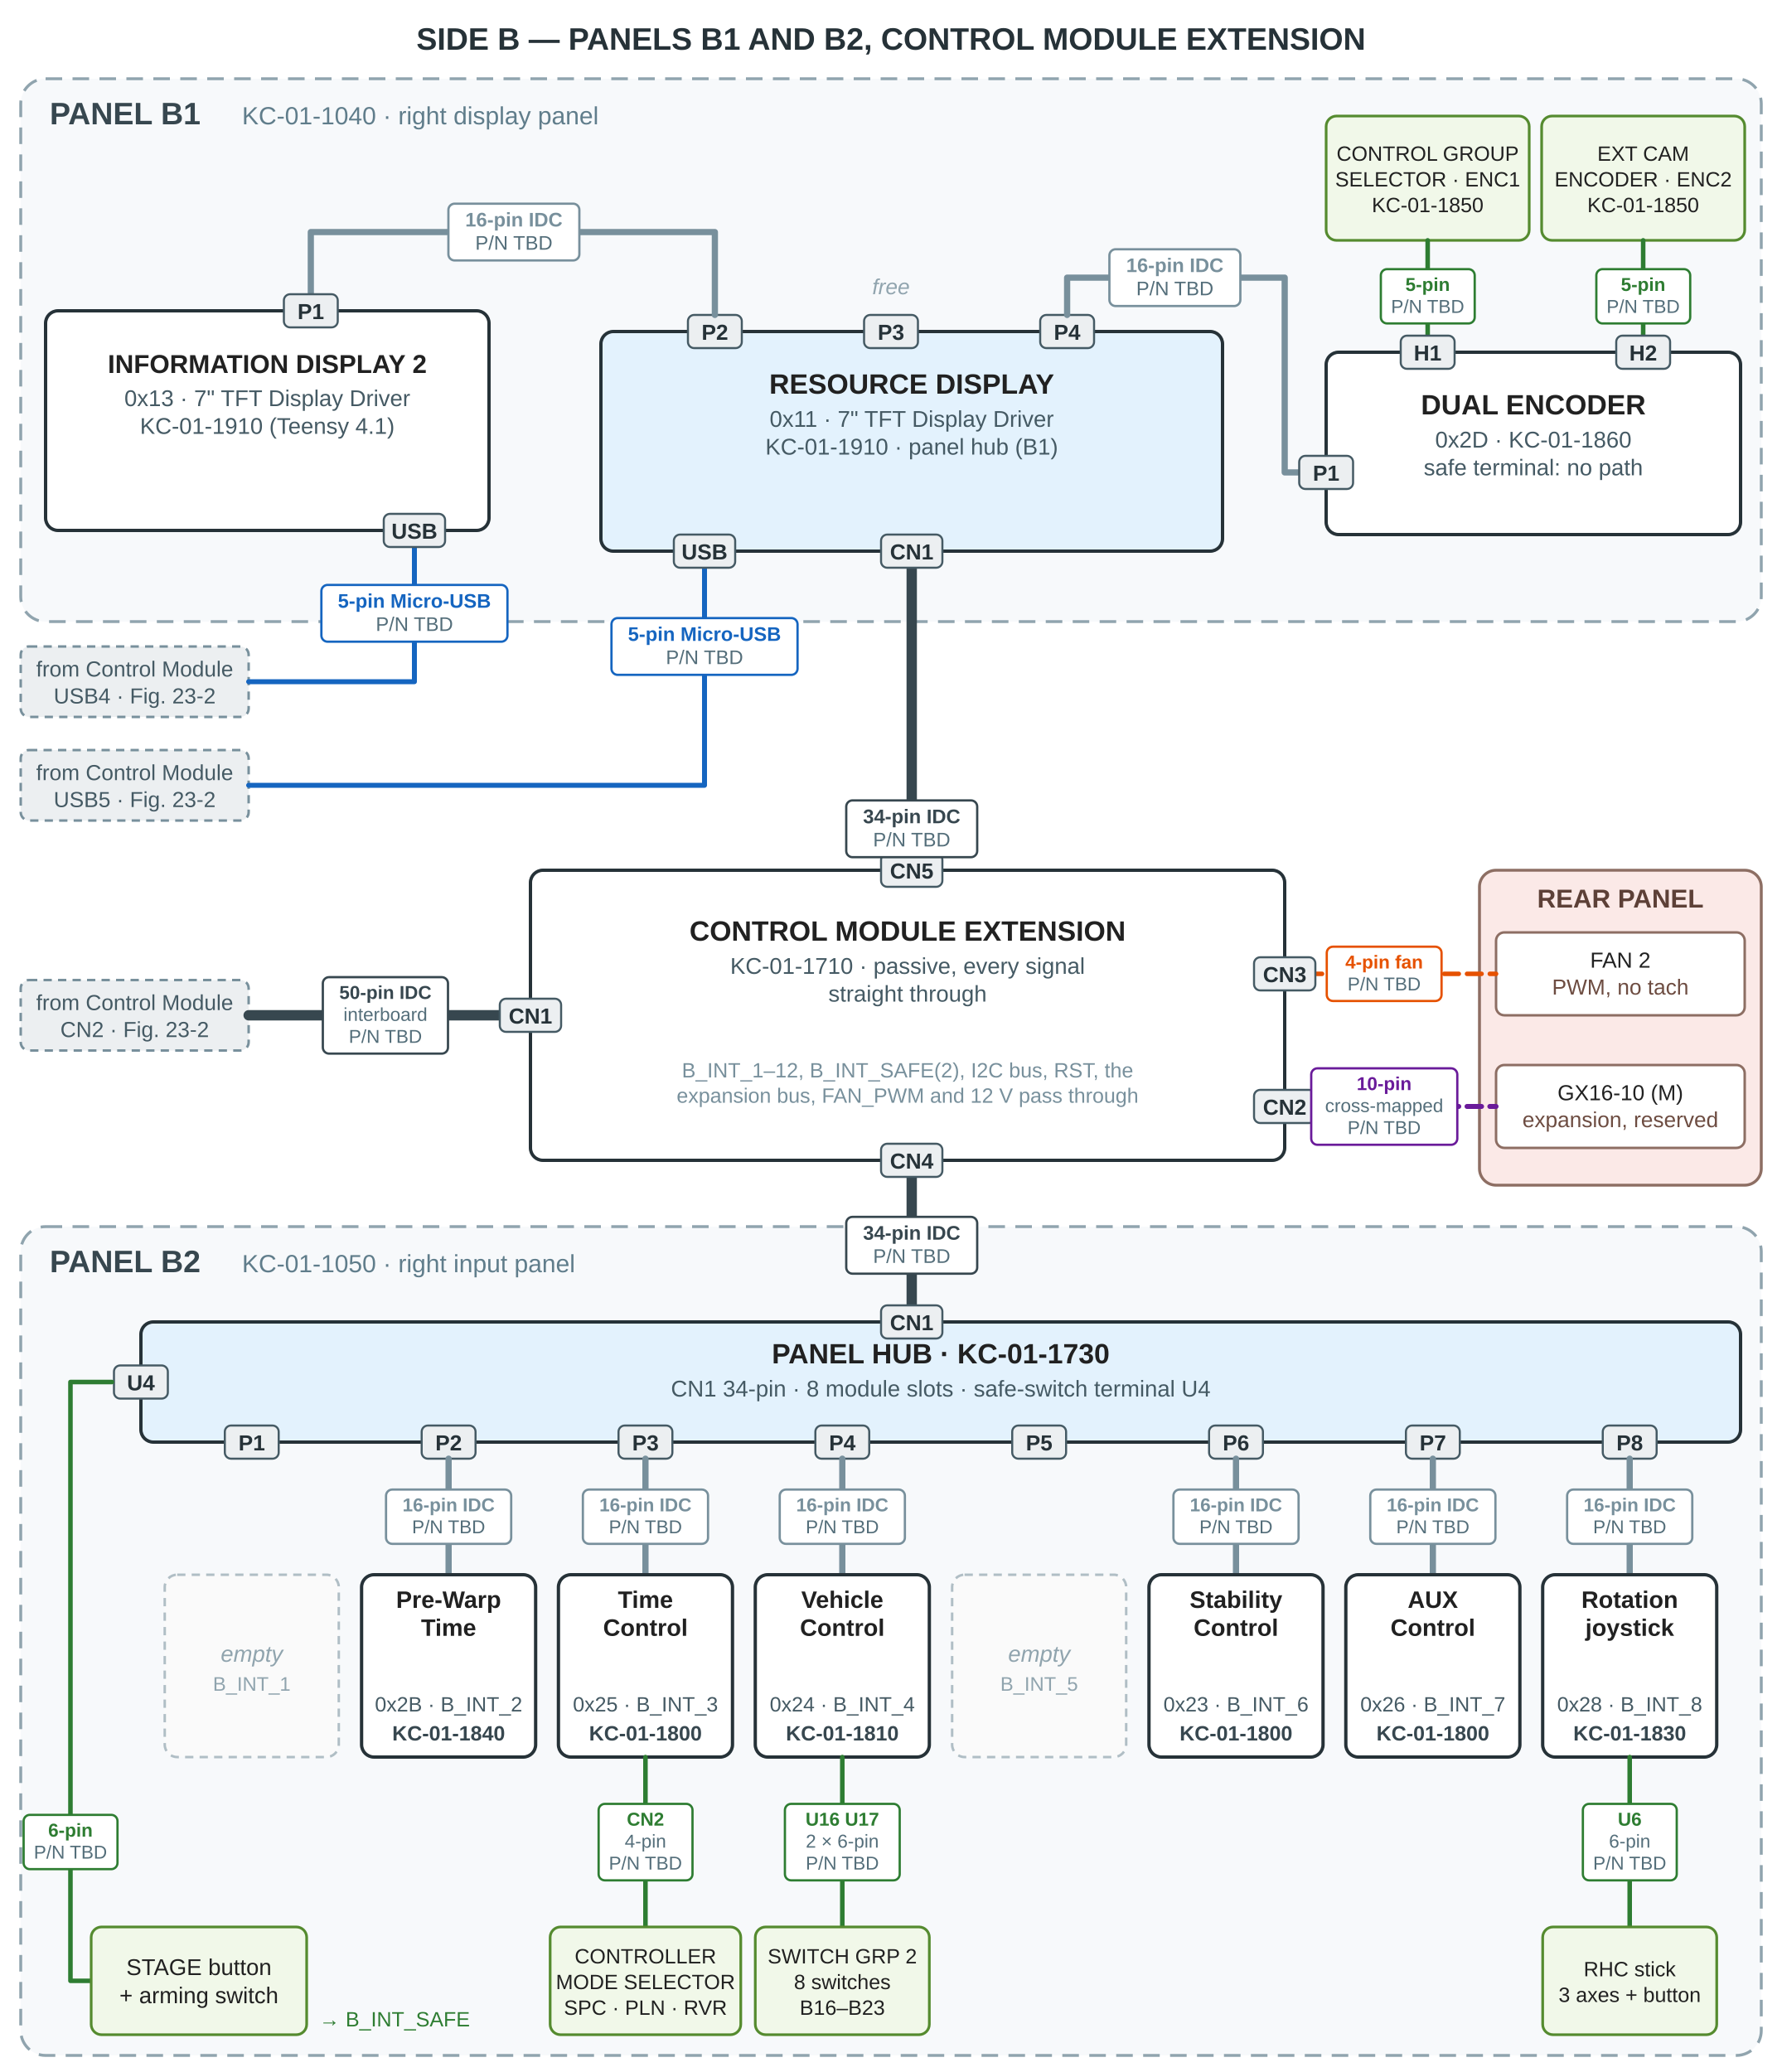
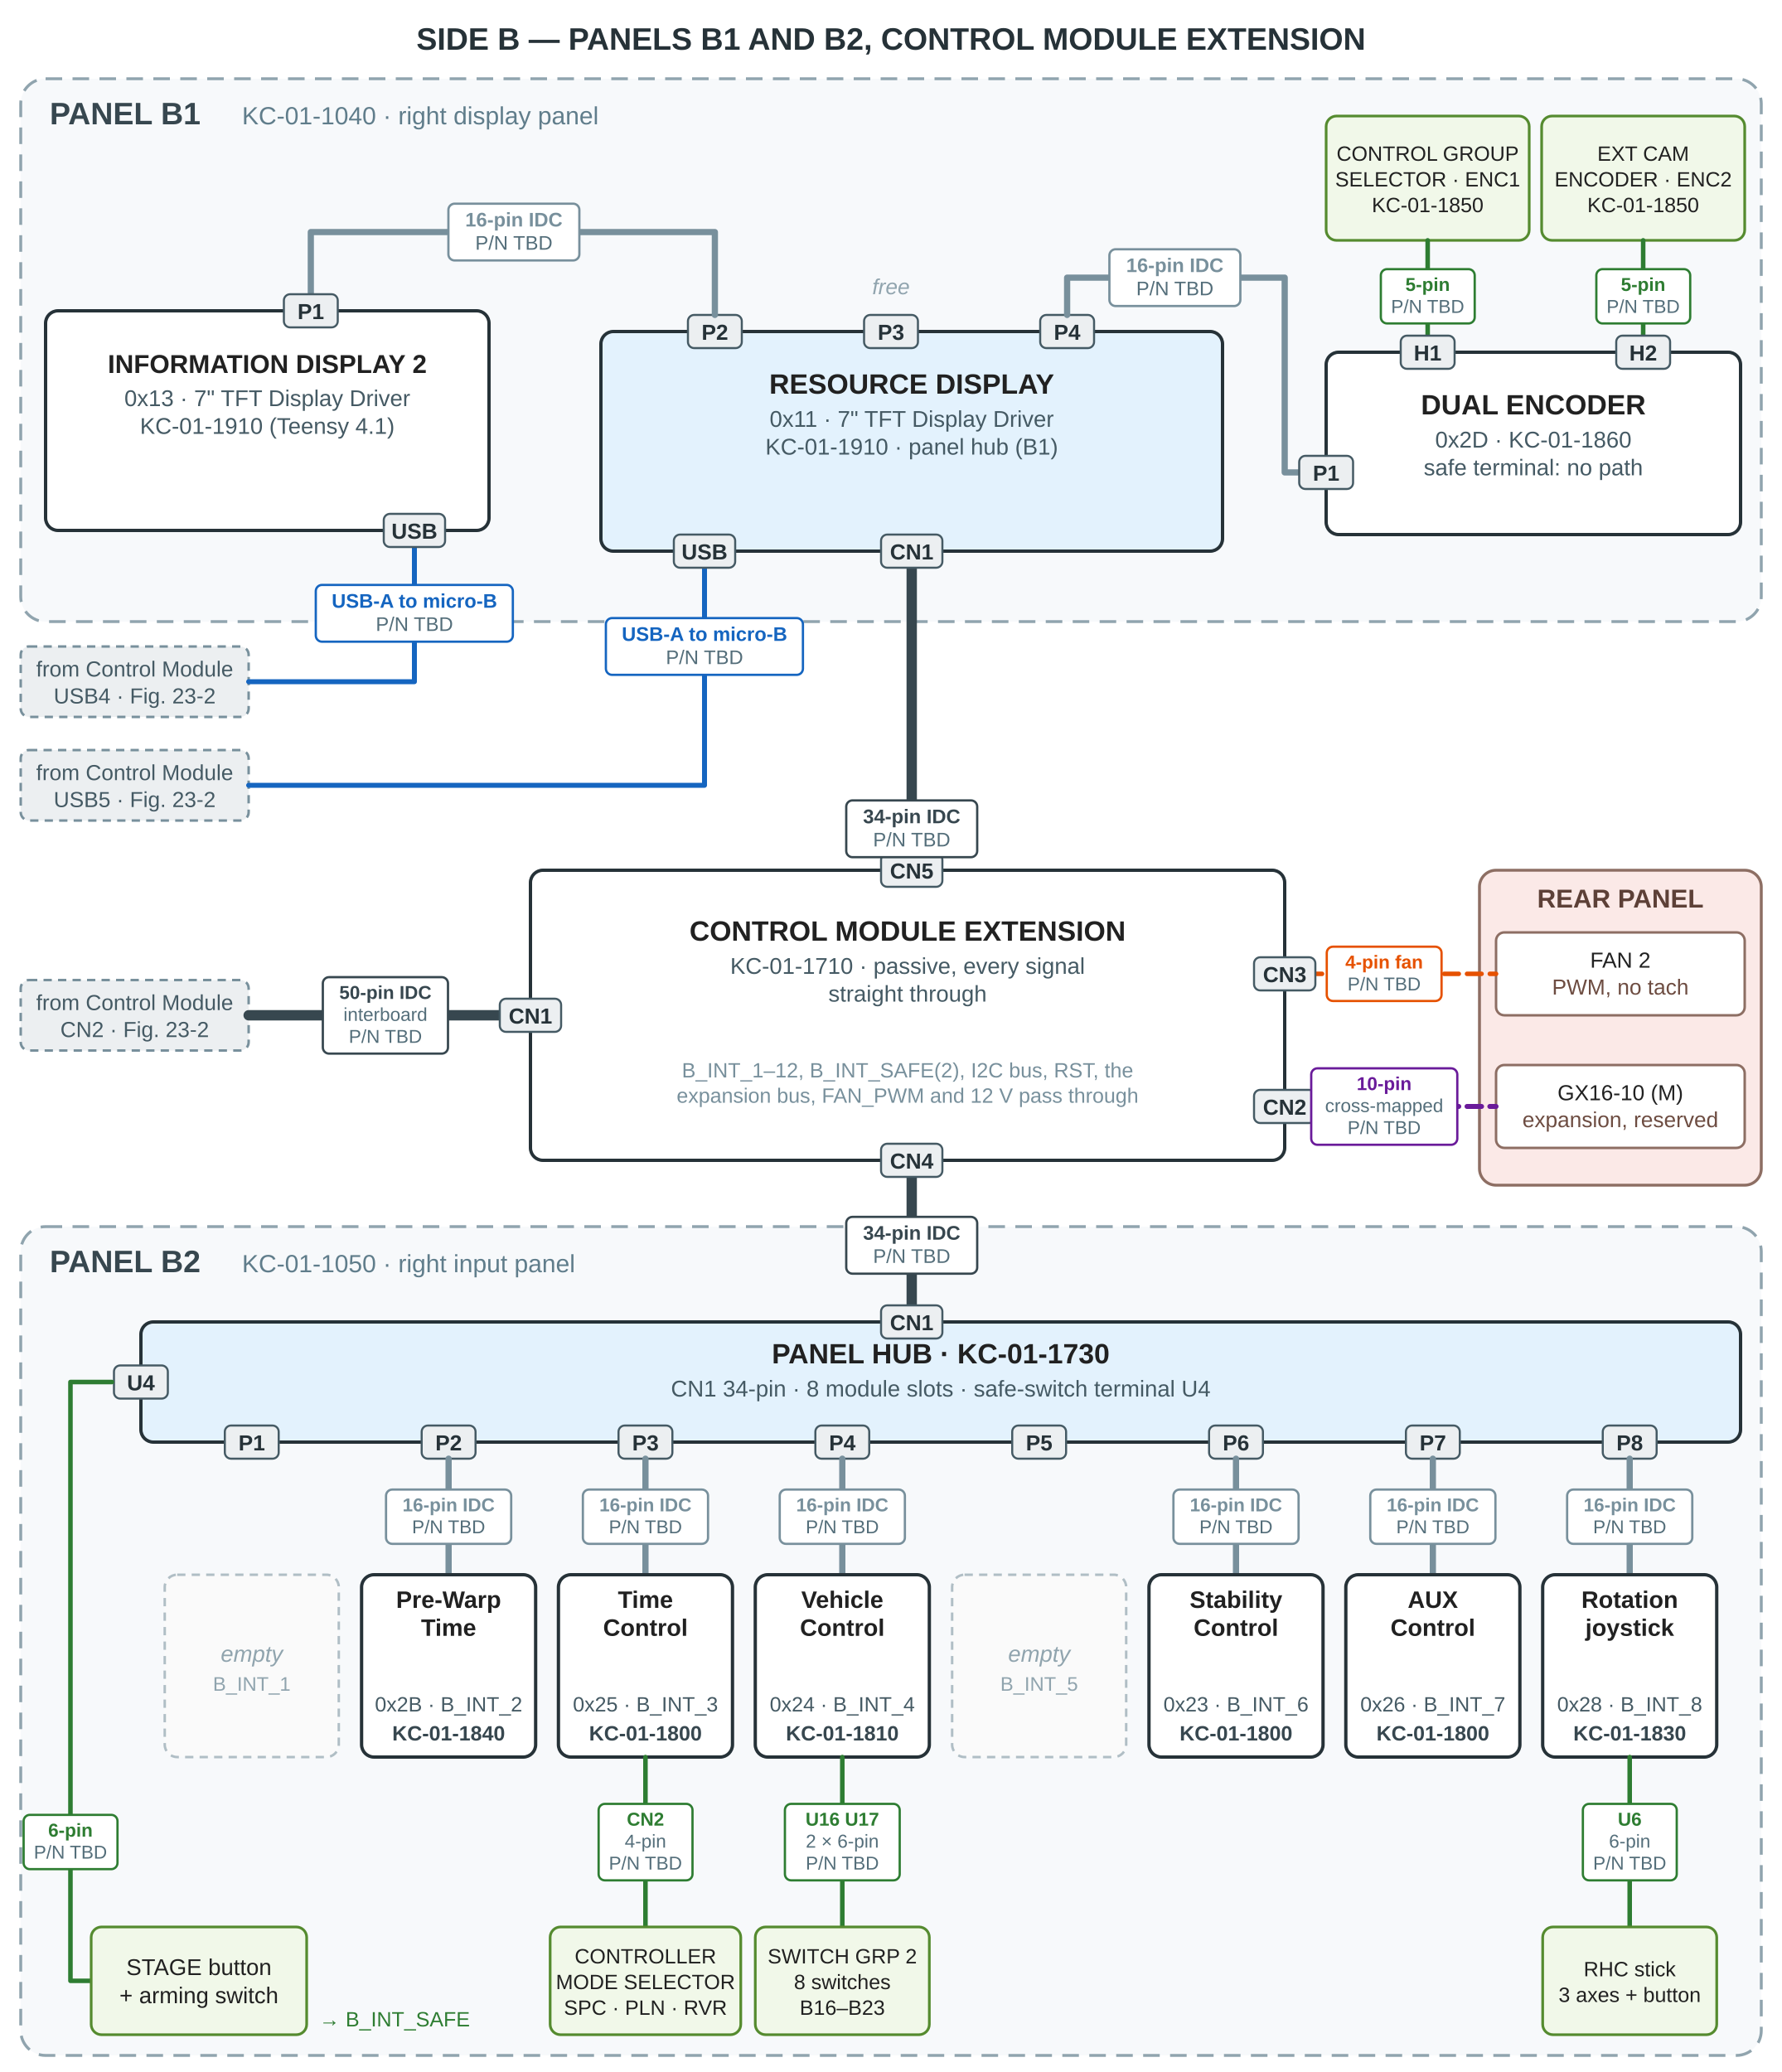
<svg xmlns="http://www.w3.org/2000/svg" width="860" height="1000" viewBox="0 0 860 1000" font-family="Liberation Sans, Arial, Helvetica, sans-serif">
  <rect width="100%" height="100%" fill="#ffffff" />
  <text x="430.0" y="24.0" font-size="15" font-weight="bold" text-anchor="middle" fill="#263238">SIDE B — PANELS B1 AND B2, CONTROL MODULE EXTENSION</text>
  <rect x="10.0" y="38.0" width="840.0" height="262.0" rx="12" fill="#f7f9fb" stroke="#90a4ae" stroke-width="1.4" stroke-dasharray="8 5" />
  <text x="24.0" y="60.0" font-size="15" font-weight="bold" text-anchor="start" fill="#37474f">PANEL B1</text>
  <text x="116.8" y="60.0" font-size="12" font-weight="normal" text-anchor="start" fill="#607d8b">KC-01-1040 · right display panel</text>
  <rect x="10.0" y="592.0" width="840.0" height="400.0" rx="12" fill="#f7f9fb" stroke="#90a4ae" stroke-width="1.4" stroke-dasharray="8 5" />
  <text x="24.0" y="614.0" font-size="15" font-weight="bold" text-anchor="start" fill="#37474f">PANEL B2</text>
  <text x="116.8" y="614.0" font-size="12" font-weight="normal" text-anchor="start" fill="#607d8b">KC-01-1050 · right input panel</text>
  <rect x="22.0" y="150.0" width="214.0" height="106.0" rx="6" fill="#ffffff" stroke="#263238" stroke-width="1.6" />
  <text x="129.0" y="180.0" font-size="12.5" font-weight="bold" text-anchor="middle" fill="#212121">INFORMATION DISPLAY 2</text>
  <text x="129.0" y="196.0" font-size="11" font-weight="normal" text-anchor="middle" fill="#455a64">0x13 · 7" TFT Display Driver</text>
  <text x="129.0" y="209.4" font-size="11" font-weight="normal" text-anchor="middle" fill="#455a64">KC-01-1910 (Teensy 4.1)</text>
  <rect x="290.0" y="160.0" width="300.0" height="106.0" rx="6" fill="#e3f2fd" stroke="#263238" stroke-width="1.6" />
  <text x="440.0" y="190.0" font-size="13.5" font-weight="bold" text-anchor="middle" fill="#212121">RESOURCE DISPLAY</text>
  <text x="440.0" y="206.0" font-size="11" font-weight="normal" text-anchor="middle" fill="#455a64">0x11 · 7" TFT Display Driver</text>
  <text x="440.0" y="219.4" font-size="11" font-weight="normal" text-anchor="middle" fill="#455a64">KC-01-1910 · panel hub (B1)</text>
  <rect x="332.0" y="152.0" width="26.0" height="16.0" rx="3" fill="#eceff1" stroke="#455a64" stroke-width="1" />
  <text x="345.0" y="164.0" font-size="10.5" font-weight="bold" text-anchor="middle" fill="#263238">P2</text>
  <rect x="417.0" y="152.0" width="26.0" height="16.0" rx="3" fill="#eceff1" stroke="#455a64" stroke-width="1" />
  <text x="430.0" y="164.0" font-size="10.5" font-weight="bold" text-anchor="middle" fill="#263238">P3</text>
  <rect x="502.0" y="152.0" width="26.0" height="16.0" rx="3" fill="#eceff1" stroke="#455a64" stroke-width="1" />
  <text x="515.0" y="164.0" font-size="10.5" font-weight="bold" text-anchor="middle" fill="#263238">P4</text>
  <text x="430.0" y="142.0" font-size="10.5" font-weight="normal" text-anchor="middle" fill="#90a4ae" font-style="italic">free</text>
  <polyline points="150.0,150.0 150.0,112.0 345.0,112.0 345.0,152.0" fill="none" stroke="#78909c" stroke-width="3.0" stroke-linejoin="round" stroke-linecap="round" />
  <rect x="137.0" y="142.0" width="26.0" height="16.0" rx="3" fill="#eceff1" stroke="#455a64" stroke-width="1" />
  <text x="150.0" y="154.0" font-size="10.5" font-weight="bold" text-anchor="middle" fill="#263238">P1</text>
  <rect x="216.4" y="98.3" width="63.2" height="27.4" rx="3" fill="#ffffff" stroke="#78909c" stroke-width="1.1" />
  <text x="248.0" y="109.3" font-size="9.5" font-weight="bold" text-anchor="middle" fill="#78909c">16-pin IDC</text>
  <text x="248.0" y="120.5" font-size="9.5" font-weight="normal" text-anchor="middle" fill="#546e7a">P/N TBD</text>
  <rect x="640.0" y="170.0" width="200.0" height="88.0" rx="6" fill="#ffffff" stroke="#263238" stroke-width="1.6" />
  <text x="740.0" y="200.0" font-size="13.5" font-weight="bold" text-anchor="middle" fill="#212121">DUAL ENCODER</text>
  <text x="740.0" y="216.0" font-size="11" font-weight="normal" text-anchor="middle" fill="#455a64">0x2D · KC-01-1860</text>
  <text x="740.0" y="229.4" font-size="11" font-weight="normal" text-anchor="middle" fill="#455a64">safe terminal: no path</text>
  <polyline points="515.0,152.0 515.0,134.0 620.0,134.0 620.0,228.0 640.0,228.0" fill="none" stroke="#78909c" stroke-width="3.0" stroke-linejoin="round" stroke-linecap="round" />
  <rect x="627.0" y="220.0" width="26.0" height="16.0" rx="3" fill="#eceff1" stroke="#455a64" stroke-width="1" />
  <text x="640.0" y="232.0" font-size="10.5" font-weight="bold" text-anchor="middle" fill="#263238">P1</text>
  <rect x="535.4" y="120.3" width="63.2" height="27.4" rx="3" fill="#ffffff" stroke="#78909c" stroke-width="1.1" />
  <text x="567.0" y="131.3" font-size="9.5" font-weight="bold" text-anchor="middle" fill="#78909c">16-pin IDC</text>
  <text x="567.0" y="142.5" font-size="9.5" font-weight="normal" text-anchor="middle" fill="#546e7a">P/N TBD</text>
  <rect x="640.0" y="56.0" width="98.0" height="60.0" rx="5" fill="#f1f8e9" stroke="#558b2f" stroke-width="1.3" />
  <text x="689.0" y="77.6" font-size="10" font-weight="normal" text-anchor="middle" fill="#212121">CONTROL GROUP</text>
  <text x="689.0" y="90.0" font-size="10" font-weight="normal" text-anchor="middle" fill="#212121">SELECTOR · ENC1</text>
  <text x="689.0" y="102.4" font-size="10" font-weight="normal" text-anchor="middle" fill="#212121">KC-01-1850</text>
  <rect x="744.0" y="56.0" width="98.0" height="60.0" rx="5" fill="#f1f8e9" stroke="#558b2f" stroke-width="1.3" />
  <text x="793.0" y="77.6" font-size="10" font-weight="normal" text-anchor="middle" fill="#212121">EXT CAM</text>
  <text x="793.0" y="90.0" font-size="10" font-weight="normal" text-anchor="middle" fill="#212121">ENCODER · ENC2</text>
  <text x="793.0" y="102.4" font-size="10" font-weight="normal" text-anchor="middle" fill="#212121">KC-01-1850</text>
  <polyline points="689.0,116.0 689.0,170.0" fill="none" stroke="#2e7d32" stroke-width="2.2" stroke-linejoin="round" stroke-linecap="round" />
  <rect x="676.0" y="162.0" width="26.0" height="16.0" rx="3" fill="#eceff1" stroke="#455a64" stroke-width="1" />
  <text x="689.0" y="174.0" font-size="10.5" font-weight="bold" text-anchor="middle" fill="#263238">H1</text>
  <rect x="666.4" y="129.9" width="45.3" height="26.2" rx="3" fill="#ffffff" stroke="#2e7d32" stroke-width="1.1" />
  <text x="689.0" y="140.4" font-size="9" font-weight="bold" text-anchor="middle" fill="#2e7d32">5-pin</text>
  <text x="689.0" y="151.0" font-size="9" font-weight="normal" text-anchor="middle" fill="#546e7a">P/N TBD</text>
  <polyline points="793.0,116.0 793.0,170.0" fill="none" stroke="#2e7d32" stroke-width="2.2" stroke-linejoin="round" stroke-linecap="round" />
  <rect x="780.0" y="162.0" width="26.0" height="16.0" rx="3" fill="#eceff1" stroke="#455a64" stroke-width="1" />
  <text x="793.0" y="174.0" font-size="10.5" font-weight="bold" text-anchor="middle" fill="#263238">H2</text>
  <rect x="770.4" y="129.9" width="45.3" height="26.2" rx="3" fill="#ffffff" stroke="#2e7d32" stroke-width="1.1" />
  <text x="793.0" y="140.4" font-size="9" font-weight="bold" text-anchor="middle" fill="#2e7d32">5-pin</text>
  <text x="793.0" y="151.0" font-size="9" font-weight="normal" text-anchor="middle" fill="#546e7a">P/N TBD</text>
  <rect x="10.0" y="312.0" width="110.0" height="34.0" rx="4" fill="#eceff1" stroke="#78909c" stroke-width="1.2" stroke-dasharray="4 3" />
  <text x="65.0" y="326.5" font-size="10.5" font-weight="normal" text-anchor="middle" fill="#455a64">from Control Module</text>
  <text x="65.0" y="339.5" font-size="10.5" font-weight="normal" text-anchor="middle" fill="#455a64">USB4 · Fig. 23‑2</text>
  <polyline points="120.0,329.0 200.0,329.0 200.0,264.0" fill="none" stroke="#1565c0" stroke-width="2.4" stroke-linejoin="round" stroke-linecap="round" />
  <rect x="185.2" y="248.0" width="29.6" height="16.0" rx="3" fill="#eceff1" stroke="#455a64" stroke-width="1" />
  <text x="200.0" y="260.0" font-size="10.5" font-weight="bold" text-anchor="middle" fill="#263238">USB</text>
-   <rect x="155.1" y="282.3" width="89.8" height="27.4" rx="3" fill="#ffffff" stroke="#1565c0" stroke-width="1.1" />
-   <text x="200.0" y="293.3" font-size="9.5" font-weight="bold" text-anchor="middle" fill="#1565c0">5-pin Micro-USB</text>
+   <rect x="152.4" y="282.3" width="95.1" height="27.4" rx="3" fill="#ffffff" stroke="#1565c0" stroke-width="1.1" />
+   <text x="200.0" y="293.3" font-size="9.5" font-weight="bold" text-anchor="middle" fill="#1565c0">USB-A to micro-B</text>
  <text x="200.0" y="304.5" font-size="9.5" font-weight="normal" text-anchor="middle" fill="#546e7a">P/N TBD</text>
  <rect x="10.0" y="362.0" width="110.0" height="34.0" rx="4" fill="#eceff1" stroke="#78909c" stroke-width="1.2" stroke-dasharray="4 3" />
  <text x="65.0" y="376.5" font-size="10.5" font-weight="normal" text-anchor="middle" fill="#455a64">from Control Module</text>
  <text x="65.0" y="389.5" font-size="10.5" font-weight="normal" text-anchor="middle" fill="#455a64">USB5 · Fig. 23‑2</text>
  <polyline points="120.0,379.0 340.0,379.0 340.0,274.0" fill="none" stroke="#1565c0" stroke-width="2.4" stroke-linejoin="round" stroke-linecap="round" />
  <rect x="325.2" y="258.0" width="29.6" height="16.0" rx="3" fill="#eceff1" stroke="#455a64" stroke-width="1" />
  <text x="340.0" y="270.0" font-size="10.5" font-weight="bold" text-anchor="middle" fill="#263238">USB</text>
-   <rect x="295.1" y="298.3" width="89.8" height="27.4" rx="3" fill="#ffffff" stroke="#1565c0" stroke-width="1.1" />
-   <text x="340.0" y="309.3" font-size="9.5" font-weight="bold" text-anchor="middle" fill="#1565c0">5-pin Micro-USB</text>
+   <rect x="292.4" y="298.3" width="95.1" height="27.4" rx="3" fill="#ffffff" stroke="#1565c0" stroke-width="1.1" />
+   <text x="340.0" y="309.3" font-size="9.5" font-weight="bold" text-anchor="middle" fill="#1565c0">USB-A to micro-B</text>
  <text x="340.0" y="320.5" font-size="9.5" font-weight="normal" text-anchor="middle" fill="#546e7a">P/N TBD</text>
  <rect x="256.0" y="420.0" width="364.0" height="140.0" rx="6" fill="#ffffff" stroke="#263238" stroke-width="1.6" />
  <text x="438.0" y="454.0" font-size="13.5" font-weight="bold" text-anchor="middle" fill="#212121">CONTROL MODULE EXTENSION</text>
  <text x="438.0" y="470.0" font-size="11" font-weight="normal" text-anchor="middle" fill="#455a64">KC-01-1710 · passive, every signal</text>
  <text x="438.0" y="483.4" font-size="11" font-weight="normal" text-anchor="middle" fill="#455a64">straight through</text>
  <text x="438.0" y="520.0" font-size="10" font-weight="normal" text-anchor="middle" fill="#78909c">B_INT_1–12, B_INT_SAFE(2), I2C bus, RST, the</text>
  <text x="438.0" y="532.2" font-size="10" font-weight="normal" text-anchor="middle" fill="#78909c">expansion bus, FAN_PWM and 12 V pass through</text>
  <rect x="10.0" y="473.0" width="110.0" height="34.0" rx="4" fill="#eceff1" stroke="#78909c" stroke-width="1.2" stroke-dasharray="4 3" />
  <text x="65.0" y="487.5" font-size="10.5" font-weight="normal" text-anchor="middle" fill="#455a64">from Control Module</text>
  <text x="65.0" y="500.5" font-size="10.5" font-weight="normal" text-anchor="middle" fill="#455a64">CN2 · Fig. 23‑2</text>
  <polyline points="120.0,490.0 256.0,490.0" fill="none" stroke="#37474f" stroke-width="5.0" stroke-linejoin="round" stroke-linecap="round" />
  <rect x="241.2" y="482.0" width="29.6" height="16.0" rx="3" fill="#eceff1" stroke="#455a64" stroke-width="1" />
  <text x="256.0" y="494.0" font-size="10.5" font-weight="bold" text-anchor="middle" fill="#263238">CN1</text>
  <rect x="155.8" y="471.6" width="60.4" height="36.9" rx="3" fill="#ffffff" stroke="#37474f" stroke-width="1.1" />
  <text x="186.0" y="482.1" font-size="9" font-weight="bold" text-anchor="middle" fill="#37474f">50-pin IDC</text>
  <text x="186.0" y="492.7" font-size="9" font-weight="normal" text-anchor="middle" fill="#546e7a">interboard</text>
  <text x="186.0" y="503.3" font-size="9" font-weight="normal" text-anchor="middle" fill="#546e7a">P/N TBD</text>
  <polyline points="440.0,266.0 440.0,420.0" fill="none" stroke="#37474f" stroke-width="5.0" stroke-linejoin="round" stroke-linecap="round" />
  <rect x="425.2" y="258.0" width="29.6" height="16.0" rx="3" fill="#eceff1" stroke="#455a64" stroke-width="1" />
  <text x="440.0" y="270.0" font-size="10.5" font-weight="bold" text-anchor="middle" fill="#263238">CN1</text>
  <rect x="425.2" y="412.0" width="29.6" height="16.0" rx="3" fill="#eceff1" stroke="#455a64" stroke-width="1" />
  <text x="440.0" y="424.0" font-size="10.5" font-weight="bold" text-anchor="middle" fill="#263238">CN5</text>
  <rect x="408.4" y="386.3" width="63.2" height="27.4" rx="3" fill="#ffffff" stroke="#37474f" stroke-width="1.1" />
  <text x="440.0" y="397.3" font-size="9.5" font-weight="bold" text-anchor="middle" fill="#37474f">34-pin IDC</text>
  <text x="440.0" y="408.5" font-size="9.5" font-weight="normal" text-anchor="middle" fill="#546e7a">P/N TBD</text>
  <rect x="714.0" y="420.0" width="136.0" height="152.0" rx="8" fill="#fbe9e7" stroke="#8d6e63" stroke-width="1.4" />
  <text x="782.0" y="438.0" font-size="12.5" font-weight="bold" text-anchor="middle" fill="#5d4037">REAR PANEL</text>
  <rect x="722.0" y="450.0" width="120.0" height="40.0" rx="4" fill="#ffffff" stroke="#8d6e63" stroke-width="1.2" />
  <text x="782.0" y="467.0" font-size="10.5" font-weight="normal" text-anchor="middle" fill="#212121">FAN 2</text>
  <text x="782.0" y="480.0" font-size="10.5" font-weight="normal" text-anchor="middle" fill="#6d4c41">PWM, no tach</text>
  <rect x="722.0" y="514.0" width="120.0" height="40.0" rx="4" fill="#ffffff" stroke="#8d6e63" stroke-width="1.2" />
  <text x="782.0" y="531.0" font-size="10.5" font-weight="normal" text-anchor="middle" fill="#212121">GX16-10 (M)</text>
  <text x="782.0" y="544.0" font-size="10.5" font-weight="normal" text-anchor="middle" fill="#6d4c41">expansion, reserved</text>
  <polyline points="620.0,470.0 722.0,470.0" fill="none" stroke="#e65100" stroke-width="2.2" stroke-linejoin="round" stroke-linecap="round" stroke-dasharray="7 4" />
  <rect x="605.2" y="462.0" width="29.6" height="16.0" rx="3" fill="#eceff1" stroke="#455a64" stroke-width="1" />
  <text x="620.0" y="474.0" font-size="10.5" font-weight="bold" text-anchor="middle" fill="#263238">CN3</text>
  <rect x="640.3" y="456.9" width="55.4" height="26.2" rx="3" fill="#ffffff" stroke="#e65100" stroke-width="1.1" />
  <text x="668.0" y="467.4" font-size="9" font-weight="bold" text-anchor="middle" fill="#e65100">4-pin fan</text>
  <text x="668.0" y="478.0" font-size="9" font-weight="normal" text-anchor="middle" fill="#546e7a">P/N TBD</text>
  <polyline points="620.0,534.0 722.0,534.0" fill="none" stroke="#6a1b9a" stroke-width="2.4" stroke-linejoin="round" stroke-linecap="round" stroke-dasharray="7 4" />
  <rect x="605.2" y="526.0" width="29.6" height="16.0" rx="3" fill="#eceff1" stroke="#455a64" stroke-width="1" />
  <text x="620.0" y="538.0" font-size="10.5" font-weight="bold" text-anchor="middle" fill="#263238">CN2</text>
  <rect x="632.8" y="515.6" width="70.5" height="36.9" rx="3" fill="#ffffff" stroke="#6a1b9a" stroke-width="1.1" />
  <text x="668.0" y="526.1" font-size="9" font-weight="bold" text-anchor="middle" fill="#6a1b9a">10-pin</text>
  <text x="668.0" y="536.7" font-size="9" font-weight="normal" text-anchor="middle" fill="#546e7a">cross-mapped</text>
  <text x="668.0" y="547.3" font-size="9" font-weight="normal" text-anchor="middle" fill="#546e7a">P/N TBD</text>
  <rect x="68.0" y="638.0" width="772.0" height="58.0" rx="6" fill="#e3f2fd" stroke="#263238" stroke-width="1.6" />
  <text x="454.0" y="658.0" font-size="13.5" font-weight="bold" text-anchor="middle" fill="#212121">PANEL HUB  ·  KC-01-1730</text>
  <text x="454.0" y="674.0" font-size="11" font-weight="normal" text-anchor="middle" fill="#455a64">CN1 34-pin · 8 module slots · safe-switch terminal U4</text>
  <polyline points="440.0,560.0 440.0,638.0" fill="none" stroke="#37474f" stroke-width="5.0" stroke-linejoin="round" stroke-linecap="round" />
  <rect x="425.2" y="630.0" width="29.6" height="16.0" rx="3" fill="#eceff1" stroke="#455a64" stroke-width="1" />
  <text x="440.0" y="642.0" font-size="10.5" font-weight="bold" text-anchor="middle" fill="#263238">CN1</text>
  <rect x="425.2" y="552.0" width="29.6" height="16.0" rx="3" fill="#eceff1" stroke="#455a64" stroke-width="1" />
  <text x="440.0" y="564.0" font-size="10.5" font-weight="bold" text-anchor="middle" fill="#263238">CN4</text>
  <rect x="408.4" y="587.3" width="63.2" height="27.4" rx="3" fill="#ffffff" stroke="#37474f" stroke-width="1.1" />
  <text x="440.0" y="598.3" font-size="9.5" font-weight="bold" text-anchor="middle" fill="#37474f">34-pin IDC</text>
  <text x="440.0" y="609.5" font-size="9.5" font-weight="normal" text-anchor="middle" fill="#546e7a">P/N TBD</text>
  <rect x="108.5" y="688.0" width="26.0" height="16.0" rx="3" fill="#eceff1" stroke="#455a64" stroke-width="1" />
  <text x="121.5" y="700.0" font-size="10.5" font-weight="bold" text-anchor="middle" fill="#263238">P1</text>
  <rect x="79.5" y="760.0" width="84.0" height="88.0" rx="6" fill="#fafafa" stroke="#b0bec5" stroke-width="1.2" stroke-dasharray="4 3" />
  <text x="121.5" y="802.0" font-size="11" font-weight="normal" text-anchor="middle" fill="#90a4ae" font-style="italic">empty</text>
  <text x="121.5" y="816.0" font-size="9.5" font-weight="normal" text-anchor="middle" fill="#90a4ae">B_INT_1</text>
  <rect x="203.5" y="688.0" width="26.0" height="16.0" rx="3" fill="#eceff1" stroke="#455a64" stroke-width="1" />
  <text x="216.5" y="700.0" font-size="10.5" font-weight="bold" text-anchor="middle" fill="#263238">P2</text>
  <polyline points="216.5,704.0 216.5,760.0" fill="none" stroke="#78909c" stroke-width="3.0" stroke-linejoin="round" stroke-linecap="round" />
  <rect x="186.3" y="718.9" width="60.4" height="26.2" rx="3" fill="#ffffff" stroke="#78909c" stroke-width="1.1" />
  <text x="216.5" y="729.4" font-size="9" font-weight="bold" text-anchor="middle" fill="#78909c">16-pin IDC</text>
  <text x="216.5" y="740.0" font-size="9" font-weight="normal" text-anchor="middle" fill="#546e7a">P/N TBD</text>
  <rect x="174.5" y="760.0" width="84.0" height="88.0" rx="6" fill="#ffffff" stroke="#263238" stroke-width="1.6" />
  <text x="216.5" y="776.0" font-size="11.5" font-weight="bold" text-anchor="middle" fill="#212121">Pre-Warp</text>
  <text x="216.5" y="789.5" font-size="11.5" font-weight="bold" text-anchor="middle" fill="#212121">Time</text>
  <text x="216.5" y="826.0" font-size="10" font-weight="normal" text-anchor="middle" fill="#455a64">0x2B · B_INT_2</text>
  <text x="216.5" y="840.0" font-size="10" font-weight="bold" text-anchor="middle" fill="#37474f">KC-01-1840</text>
  <rect x="298.5" y="688.0" width="26.0" height="16.0" rx="3" fill="#eceff1" stroke="#455a64" stroke-width="1" />
  <text x="311.5" y="700.0" font-size="10.5" font-weight="bold" text-anchor="middle" fill="#263238">P3</text>
  <polyline points="311.5,704.0 311.5,760.0" fill="none" stroke="#78909c" stroke-width="3.0" stroke-linejoin="round" stroke-linecap="round" />
  <rect x="281.3" y="718.9" width="60.4" height="26.2" rx="3" fill="#ffffff" stroke="#78909c" stroke-width="1.1" />
  <text x="311.5" y="729.4" font-size="9" font-weight="bold" text-anchor="middle" fill="#78909c">16-pin IDC</text>
  <text x="311.5" y="740.0" font-size="9" font-weight="normal" text-anchor="middle" fill="#546e7a">P/N TBD</text>
  <rect x="269.5" y="760.0" width="84.0" height="88.0" rx="6" fill="#ffffff" stroke="#263238" stroke-width="1.6" />
  <text x="311.5" y="776.0" font-size="11.5" font-weight="bold" text-anchor="middle" fill="#212121">Time</text>
  <text x="311.5" y="789.5" font-size="11.5" font-weight="bold" text-anchor="middle" fill="#212121">Control</text>
  <text x="311.5" y="826.0" font-size="10" font-weight="normal" text-anchor="middle" fill="#455a64">0x25 · B_INT_3</text>
  <text x="311.5" y="840.0" font-size="10" font-weight="bold" text-anchor="middle" fill="#37474f">KC-01-1800</text>
  <rect x="393.5" y="688.0" width="26.0" height="16.0" rx="3" fill="#eceff1" stroke="#455a64" stroke-width="1" />
  <text x="406.5" y="700.0" font-size="10.5" font-weight="bold" text-anchor="middle" fill="#263238">P4</text>
  <polyline points="406.5,704.0 406.5,760.0" fill="none" stroke="#78909c" stroke-width="3.0" stroke-linejoin="round" stroke-linecap="round" />
  <rect x="376.3" y="718.9" width="60.4" height="26.2" rx="3" fill="#ffffff" stroke="#78909c" stroke-width="1.1" />
  <text x="406.5" y="729.4" font-size="9" font-weight="bold" text-anchor="middle" fill="#78909c">16-pin IDC</text>
  <text x="406.5" y="740.0" font-size="9" font-weight="normal" text-anchor="middle" fill="#546e7a">P/N TBD</text>
  <rect x="364.5" y="760.0" width="84.0" height="88.0" rx="6" fill="#ffffff" stroke="#263238" stroke-width="1.6" />
  <text x="406.5" y="776.0" font-size="11.5" font-weight="bold" text-anchor="middle" fill="#212121">Vehicle</text>
  <text x="406.5" y="789.5" font-size="11.5" font-weight="bold" text-anchor="middle" fill="#212121">Control</text>
  <text x="406.5" y="826.0" font-size="10" font-weight="normal" text-anchor="middle" fill="#455a64">0x24 · B_INT_4</text>
  <text x="406.5" y="840.0" font-size="10" font-weight="bold" text-anchor="middle" fill="#37474f">KC-01-1810</text>
  <rect x="488.5" y="688.0" width="26.0" height="16.0" rx="3" fill="#eceff1" stroke="#455a64" stroke-width="1" />
  <text x="501.5" y="700.0" font-size="10.5" font-weight="bold" text-anchor="middle" fill="#263238">P5</text>
  <rect x="459.5" y="760.0" width="84.0" height="88.0" rx="6" fill="#fafafa" stroke="#b0bec5" stroke-width="1.2" stroke-dasharray="4 3" />
  <text x="501.5" y="802.0" font-size="11" font-weight="normal" text-anchor="middle" fill="#90a4ae" font-style="italic">empty</text>
  <text x="501.5" y="816.0" font-size="9.5" font-weight="normal" text-anchor="middle" fill="#90a4ae">B_INT_5</text>
  <rect x="583.5" y="688.0" width="26.0" height="16.0" rx="3" fill="#eceff1" stroke="#455a64" stroke-width="1" />
  <text x="596.5" y="700.0" font-size="10.5" font-weight="bold" text-anchor="middle" fill="#263238">P6</text>
  <polyline points="596.5,704.0 596.5,760.0" fill="none" stroke="#78909c" stroke-width="3.0" stroke-linejoin="round" stroke-linecap="round" />
  <rect x="566.3" y="718.9" width="60.4" height="26.2" rx="3" fill="#ffffff" stroke="#78909c" stroke-width="1.1" />
  <text x="596.5" y="729.4" font-size="9" font-weight="bold" text-anchor="middle" fill="#78909c">16-pin IDC</text>
  <text x="596.5" y="740.0" font-size="9" font-weight="normal" text-anchor="middle" fill="#546e7a">P/N TBD</text>
  <rect x="554.5" y="760.0" width="84.0" height="88.0" rx="6" fill="#ffffff" stroke="#263238" stroke-width="1.6" />
  <text x="596.5" y="776.0" font-size="11.5" font-weight="bold" text-anchor="middle" fill="#212121">Stability</text>
  <text x="596.5" y="789.5" font-size="11.5" font-weight="bold" text-anchor="middle" fill="#212121">Control</text>
  <text x="596.5" y="826.0" font-size="10" font-weight="normal" text-anchor="middle" fill="#455a64">0x23 · B_INT_6</text>
  <text x="596.5" y="840.0" font-size="10" font-weight="bold" text-anchor="middle" fill="#37474f">KC-01-1800</text>
  <rect x="678.5" y="688.0" width="26.0" height="16.0" rx="3" fill="#eceff1" stroke="#455a64" stroke-width="1" />
  <text x="691.5" y="700.0" font-size="10.5" font-weight="bold" text-anchor="middle" fill="#263238">P7</text>
  <polyline points="691.5,704.0 691.5,760.0" fill="none" stroke="#78909c" stroke-width="3.0" stroke-linejoin="round" stroke-linecap="round" />
  <rect x="661.3" y="718.9" width="60.4" height="26.2" rx="3" fill="#ffffff" stroke="#78909c" stroke-width="1.1" />
  <text x="691.5" y="729.4" font-size="9" font-weight="bold" text-anchor="middle" fill="#78909c">16-pin IDC</text>
  <text x="691.5" y="740.0" font-size="9" font-weight="normal" text-anchor="middle" fill="#546e7a">P/N TBD</text>
  <rect x="649.5" y="760.0" width="84.0" height="88.0" rx="6" fill="#ffffff" stroke="#263238" stroke-width="1.6" />
  <text x="691.5" y="776.0" font-size="11.5" font-weight="bold" text-anchor="middle" fill="#212121">AUX</text>
  <text x="691.5" y="789.5" font-size="11.5" font-weight="bold" text-anchor="middle" fill="#212121">Control</text>
  <text x="691.5" y="826.0" font-size="10" font-weight="normal" text-anchor="middle" fill="#455a64">0x26 · B_INT_7</text>
  <text x="691.5" y="840.0" font-size="10" font-weight="bold" text-anchor="middle" fill="#37474f">KC-01-1800</text>
  <rect x="773.5" y="688.0" width="26.0" height="16.0" rx="3" fill="#eceff1" stroke="#455a64" stroke-width="1" />
  <text x="786.5" y="700.0" font-size="10.5" font-weight="bold" text-anchor="middle" fill="#263238">P8</text>
  <polyline points="786.5,704.0 786.5,760.0" fill="none" stroke="#78909c" stroke-width="3.0" stroke-linejoin="round" stroke-linecap="round" />
  <rect x="756.3" y="718.9" width="60.4" height="26.2" rx="3" fill="#ffffff" stroke="#78909c" stroke-width="1.1" />
  <text x="786.5" y="729.4" font-size="9" font-weight="bold" text-anchor="middle" fill="#78909c">16-pin IDC</text>
  <text x="786.5" y="740.0" font-size="9" font-weight="normal" text-anchor="middle" fill="#546e7a">P/N TBD</text>
  <rect x="744.5" y="760.0" width="84.0" height="88.0" rx="6" fill="#ffffff" stroke="#263238" stroke-width="1.6" />
  <text x="786.5" y="776.0" font-size="11.5" font-weight="bold" text-anchor="middle" fill="#212121">Rotation</text>
  <text x="786.5" y="789.5" font-size="11.5" font-weight="bold" text-anchor="middle" fill="#212121">joystick</text>
  <text x="786.5" y="826.0" font-size="10" font-weight="normal" text-anchor="middle" fill="#455a64">0x28 · B_INT_8</text>
  <text x="786.5" y="840.0" font-size="10" font-weight="bold" text-anchor="middle" fill="#37474f">KC-01-1830</text>
  <rect x="55.0" y="659.0" width="26.0" height="16.0" rx="3" fill="#eceff1" stroke="#455a64" stroke-width="1" />
  <text x="68.0" y="671.0" font-size="10.5" font-weight="bold" text-anchor="middle" fill="#263238">U4</text>
  <polyline points="54.0,667.0 34.0,667.0 34.0,956.0 44.0,956.0" fill="none" stroke="#2e7d32" stroke-width="2.2" stroke-linejoin="round" stroke-linecap="round" />
  <rect x="11.4" y="875.9" width="45.3" height="26.2" rx="3" fill="#ffffff" stroke="#2e7d32" stroke-width="1.1" />
  <text x="34.0" y="886.4" font-size="9" font-weight="bold" text-anchor="middle" fill="#2e7d32">6-pin</text>
  <text x="34.0" y="897.0" font-size="9" font-weight="normal" text-anchor="middle" fill="#546e7a">P/N TBD</text>
  <rect x="44.0" y="930.0" width="104.0" height="52.0" rx="5" fill="#f1f8e9" stroke="#558b2f" stroke-width="1.3" />
  <text x="96.0" y="953.2" font-size="11" font-weight="normal" text-anchor="middle" fill="#212121">STAGE button</text>
  <text x="96.0" y="966.8" font-size="11" font-weight="normal" text-anchor="middle" fill="#212121">+ arming switch</text>
  <text x="154.0" y="978.0" font-size="10" font-weight="normal" text-anchor="start" fill="#2e7d32">→ B_INT_SAFE</text>
  <polyline points="311.5,930.0 311.5,848.0" fill="none" stroke="#2e7d32" stroke-width="2.2" stroke-linejoin="round" stroke-linecap="round" />
  <rect x="288.9" y="870.6" width="45.3" height="36.9" rx="3" fill="#ffffff" stroke="#2e7d32" stroke-width="1.1" />
  <text x="311.5" y="881.1" font-size="9" font-weight="bold" text-anchor="middle" fill="#2e7d32">CN2</text>
  <text x="311.5" y="891.7" font-size="9" font-weight="normal" text-anchor="middle" fill="#546e7a">4-pin</text>
  <text x="311.5" y="902.3" font-size="9" font-weight="normal" text-anchor="middle" fill="#546e7a">P/N TBD</text>
  <rect x="265.5" y="930.0" width="92.0" height="52.0" rx="5" fill="#f1f8e9" stroke="#558b2f" stroke-width="1.3" />
  <text x="311.5" y="947.6" font-size="10" font-weight="normal" text-anchor="middle" fill="#212121">CONTROLLER</text>
  <text x="311.5" y="960.0" font-size="10" font-weight="normal" text-anchor="middle" fill="#212121">MODE SELECTOR</text>
  <text x="311.5" y="972.4" font-size="10" font-weight="normal" text-anchor="middle" fill="#212121">SPC · PLN · RVR</text>
  <polyline points="406.5,930.0 406.5,848.0" fill="none" stroke="#2e7d32" stroke-width="2.2" stroke-linejoin="round" stroke-linecap="round" />
  <rect x="378.8" y="870.6" width="55.4" height="36.9" rx="3" fill="#ffffff" stroke="#2e7d32" stroke-width="1.1" />
  <text x="406.5" y="881.1" font-size="9" font-weight="bold" text-anchor="middle" fill="#2e7d32">U16 U17</text>
  <text x="406.5" y="891.7" font-size="9" font-weight="normal" text-anchor="middle" fill="#546e7a">2 × 6-pin</text>
  <text x="406.5" y="902.3" font-size="9" font-weight="normal" text-anchor="middle" fill="#546e7a">P/N TBD</text>
  <rect x="364.5" y="930.0" width="84.0" height="52.0" rx="5" fill="#f1f8e9" stroke="#558b2f" stroke-width="1.3" />
  <text x="406.5" y="947.6" font-size="10" font-weight="normal" text-anchor="middle" fill="#212121">SWITCH GRP 2</text>
  <text x="406.5" y="960.0" font-size="10" font-weight="normal" text-anchor="middle" fill="#212121">8 switches</text>
  <text x="406.5" y="972.4" font-size="10" font-weight="normal" text-anchor="middle" fill="#212121">B16–B23</text>
  <polyline points="786.5,930.0 786.5,848.0" fill="none" stroke="#2e7d32" stroke-width="2.2" stroke-linejoin="round" stroke-linecap="round" />
  <rect x="763.9" y="870.6" width="45.3" height="36.9" rx="3" fill="#ffffff" stroke="#2e7d32" stroke-width="1.1" />
  <text x="786.5" y="881.1" font-size="9" font-weight="bold" text-anchor="middle" fill="#2e7d32">U6</text>
  <text x="786.5" y="891.7" font-size="9" font-weight="normal" text-anchor="middle" fill="#546e7a">6-pin</text>
  <text x="786.5" y="902.3" font-size="9" font-weight="normal" text-anchor="middle" fill="#546e7a">P/N TBD</text>
  <rect x="744.5" y="930.0" width="84.0" height="52.0" rx="5" fill="#f1f8e9" stroke="#558b2f" stroke-width="1.3" />
  <text x="786.5" y="953.8" font-size="10" font-weight="normal" text-anchor="middle" fill="#212121">RHC stick</text>
  <text x="786.5" y="966.2" font-size="10" font-weight="normal" text-anchor="middle" fill="#212121">3 axes + button</text>
</svg>
